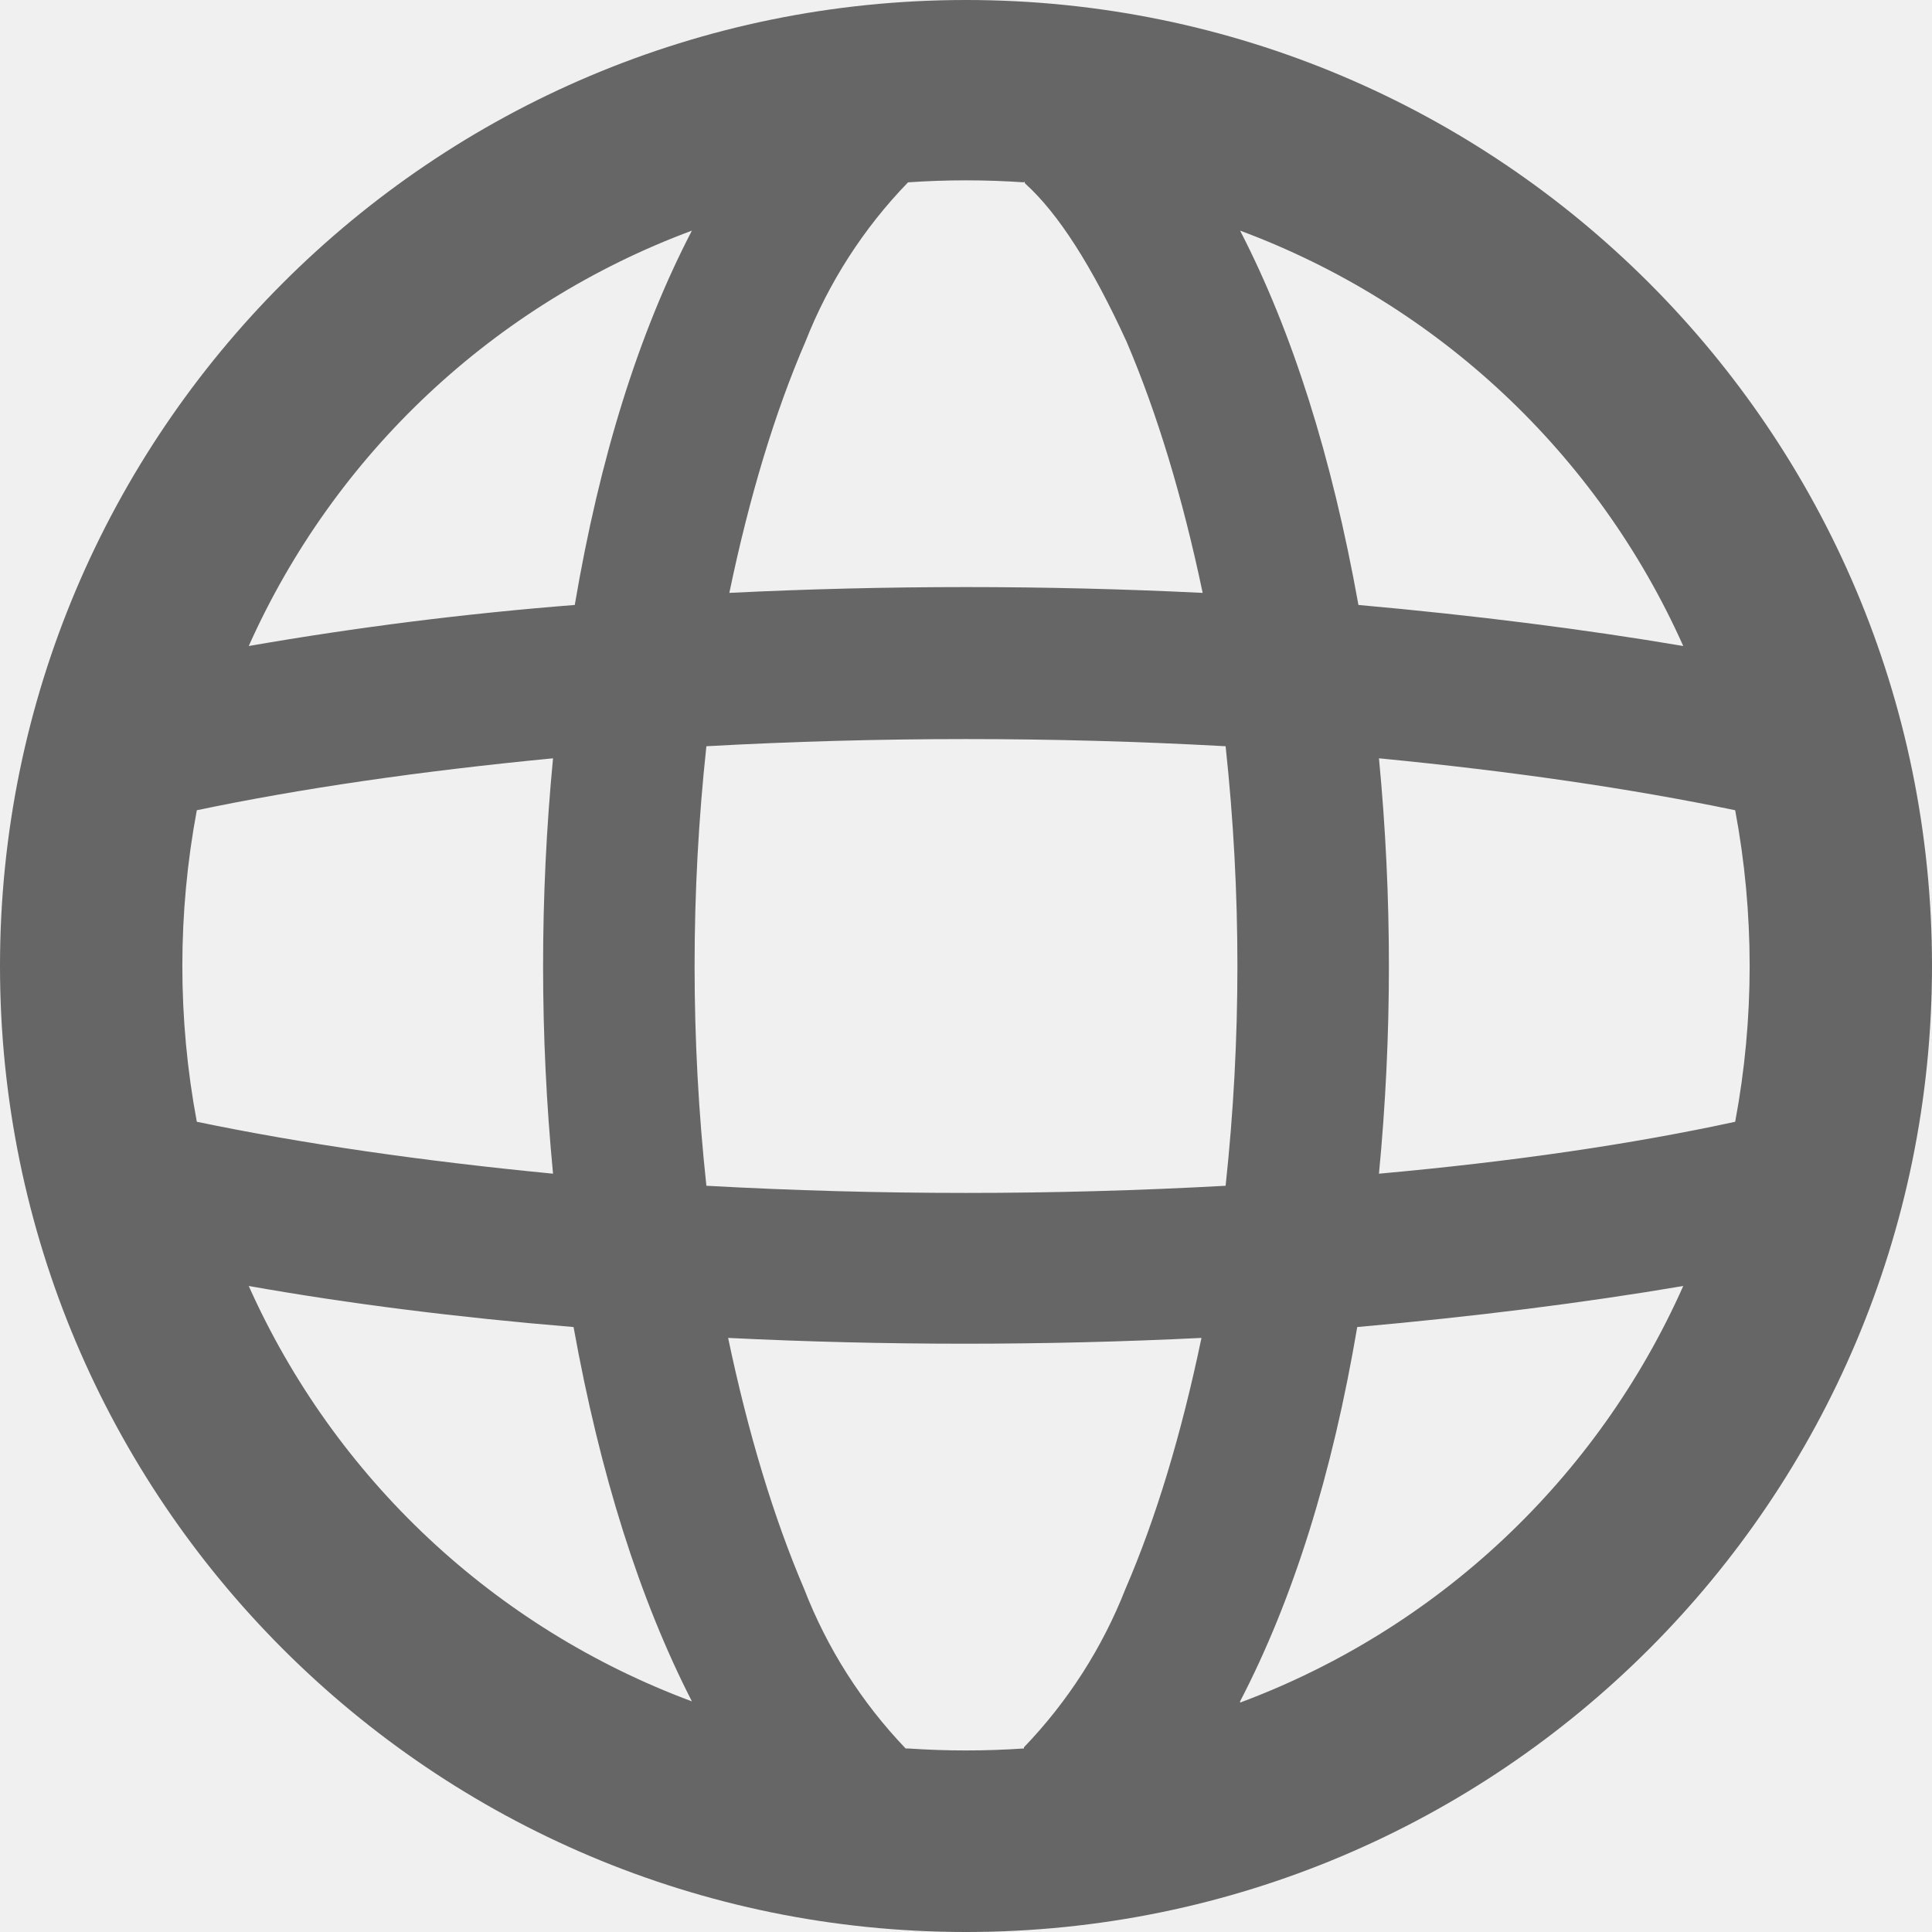
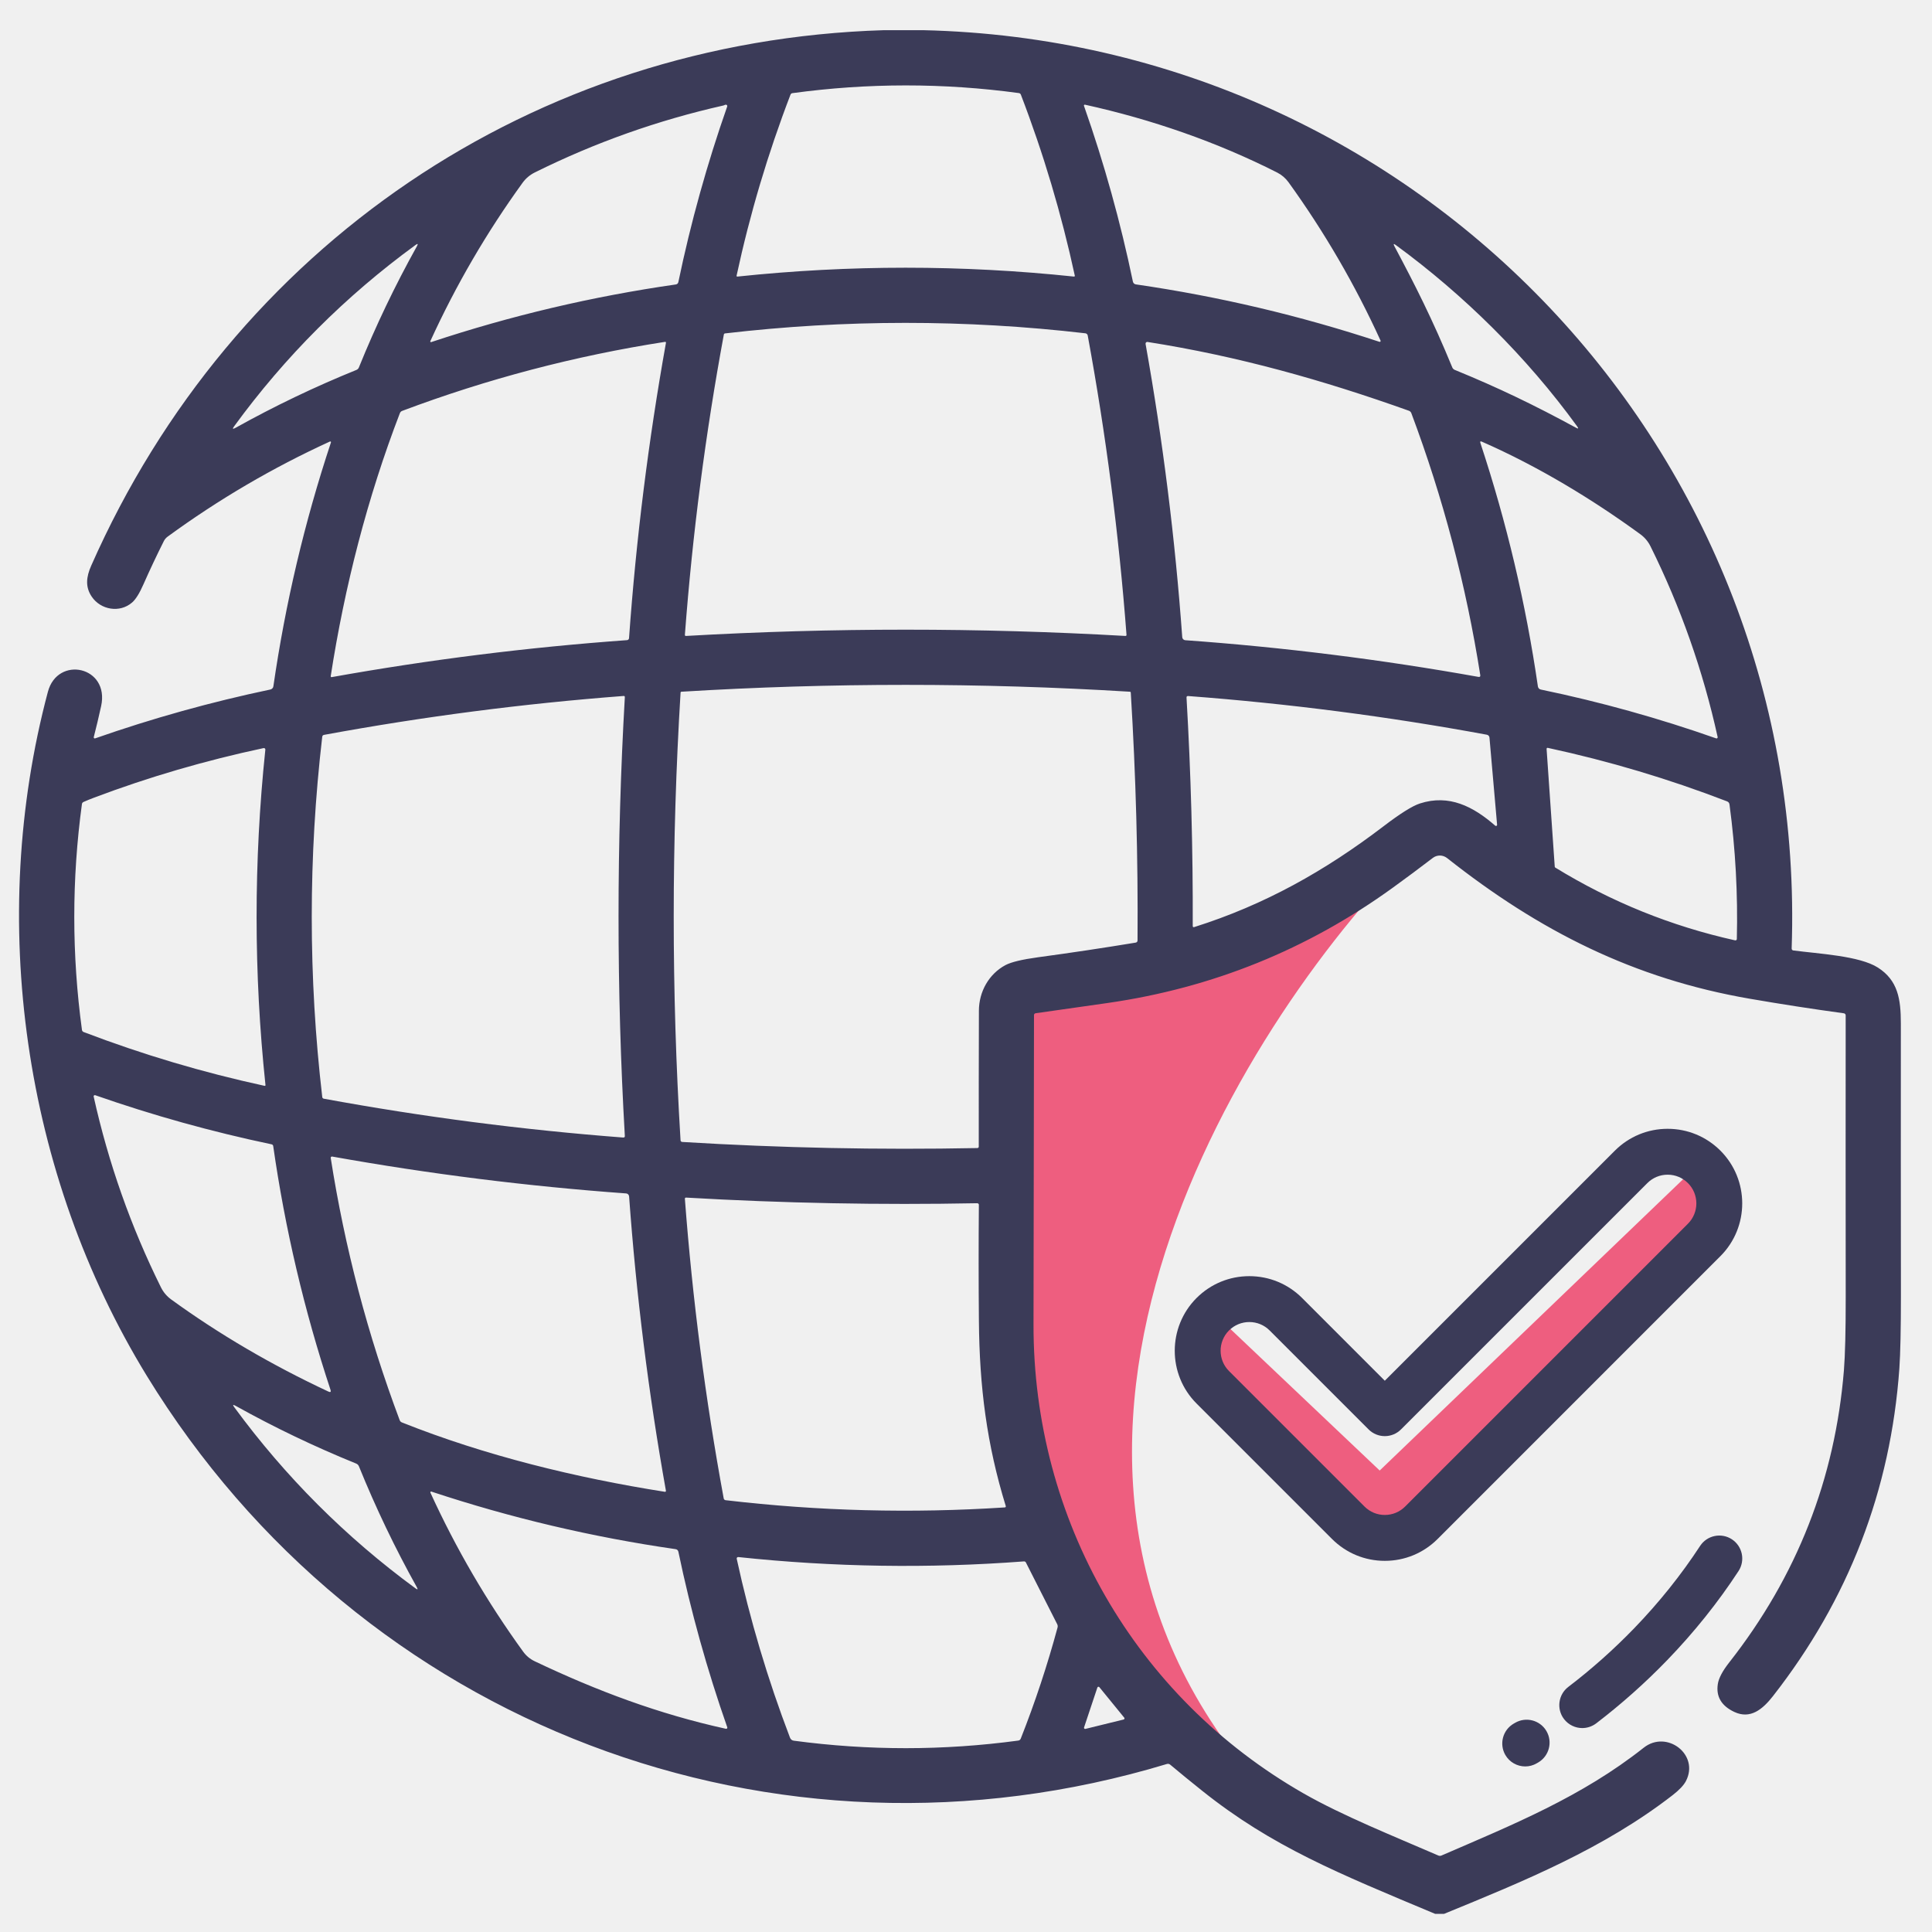
- <svg xmlns="http://www.w3.org/2000/svg" fill="none" viewBox="0 0 16 16">
-   <g clip-path="url(#a)">
-     <path fill-rule="evenodd" clip-rule="evenodd" d="M10.27 14.1a6.5 6.5 0 0 0 3.67-3.45q-1.24.21-2.7.34-.31 1.83-.97 3.1M8 16A8 8 0 1 0 8 0a8 8 0 0 0 0 16m.48-1.52a7 7 0 0 1-.96 0H7.5a4 4 0 0 1-.84-1.32q-.38-.89-.63-2.08a40 40 0 0 0 3.92 0q-.25 1.2-.63 2.08a4 4 0 0 1-.84 1.31zm2.94-4.76q1.66-.15 2.95-.43a7 7 0 0 0 0-2.58q-1.3-.27-2.95-.43a18 18 0 0 1 0 3.44m-1.27-3.54a17 17 0 0 1 0 3.64 39 39 0 0 1-4.3 0 17 17 0 0 1 0-3.64 39 39 0 0 1 4.3 0m1.1-1.17q1.45.13 2.69.34a6.5 6.5 0 0 0-3.67-3.44q.65 1.26.98 3.1M8.48 1.5l.01.02q.41.37.84 1.31.38.89.63 2.08a40 40 0 0 0-3.92 0q.25-1.2.63-2.08a4 4 0 0 1 .85-1.32 7 7 0 0 1 .96 0m-2.75.4a6.5 6.5 0 0 0-3.67 3.44 29 29 0 0 1 2.7-.34q.31-1.83.97-3.1M4.58 6.28q-1.66.16-2.95.43a7 7 0 0 0 0 2.58q1.3.27 2.95.43a18 18 0 0 1 0-3.44m.17 4.71q-1.45-.12-2.69-.34a6.5 6.5 0 0 0 3.67 3.44q-.65-1.27-.98-3.1" fill="#666" />
+ <svg xmlns="http://www.w3.org/2000/svg" width="56" height="56" viewBox="0 0 56 56" fill="none">
+   <g clip-path="url(#clip0_59_676)">
+     <path d="M39.805 44.538C38.2 42.85 34.964 39.45 34.865 39.351L35.236 38.116L39.991 42.624L49.253 33.732L49.994 35.09L42.708 42.624L39.805 44.538Z" fill="#EE5E7F" />
+     <path d="M37.742 37.623C37.333 37.215 36.79 36.99 36.212 36.99C35.635 36.99 35.092 37.215 34.683 37.623C33.84 38.467 33.84 39.839 34.683 40.682L38.61 44.609C39.019 45.017 39.562 45.242 40.139 45.242C40.717 45.242 41.26 45.017 41.669 44.609L49.867 36.41C50.71 35.567 50.71 34.195 49.867 33.352C49.458 32.944 48.915 32.719 48.337 32.719C47.76 32.719 47.217 32.944 46.808 33.352L40.139 40.021L37.742 37.623ZM47.749 34.293C47.906 34.136 48.115 34.049 48.337 34.049C48.56 34.049 48.769 34.136 48.926 34.293C49.251 34.617 49.251 35.145 48.926 35.47L40.728 43.668C40.571 43.825 40.362 43.912 40.139 43.912C39.917 43.912 39.708 43.825 39.551 43.668L35.624 39.741C35.299 39.417 35.299 38.888 35.623 38.564C35.781 38.407 35.99 38.32 36.212 38.32C36.435 38.32 36.644 38.407 36.801 38.564L39.669 41.432C39.794 41.557 39.963 41.627 40.139 41.627C40.316 41.627 40.485 41.557 40.609 41.432L47.749 34.293Z" fill="#3B3B58" />
+     <path d="M43.914 49.938L43.876 49.96C43.558 50.144 43.45 50.551 43.633 50.869C43.757 51.082 43.98 51.201 44.21 51.201C44.323 51.201 44.438 51.172 44.542 51.111L44.586 51.086C44.903 50.9 45.01 50.492 44.824 50.175C44.638 49.859 44.231 49.752 43.914 49.938Z" fill="#3B3B58" />
+     <path d="M50.199 44.617C49.891 44.416 49.479 44.503 49.278 44.81C48.73 45.649 48.087 46.452 47.367 47.197C46.774 47.81 46.133 48.381 45.459 48.895C45.167 49.117 45.111 49.535 45.333 49.827C45.464 49.998 45.663 50.089 45.863 50.089C46.003 50.089 46.145 50.044 46.266 49.953C46.992 49.398 47.684 48.783 48.323 48.122C49.102 47.316 49.798 46.447 50.392 45.538C50.593 45.23 50.506 44.818 50.199 44.617Z" fill="#3B3B58" />
+     <path d="M37.351 52.628C27.761 43.143 35.567 30.233 40.669 24.963L39.653 25.21L36.548 27.186L31.037 28.576L29.431 29.379V33.855V39.66L31.197 45.65L35.544 51.578L37.351 52.628Z" fill="#EE5E7F" />
+     <path d="M25.613 0.875H26.768C41.125 1.208 52.429 13.12 51.932 27.495C51.932 27.508 51.936 27.52 51.945 27.53C51.953 27.541 51.965 27.547 51.978 27.549C52.718 27.647 53.897 27.704 54.432 28.046C55.011 28.416 55.097 28.956 55.097 29.664C55.095 32.286 55.096 34.909 55.099 37.533C55.099 38.518 55.084 39.229 55.054 39.664C54.802 43.195 53.581 46.361 51.39 49.163C51.09 49.546 50.736 49.841 50.269 49.621C49.895 49.445 49.736 49.175 49.792 48.812C49.818 48.641 49.93 48.431 50.127 48.181C52.085 45.685 53.191 42.864 53.447 39.718C53.482 39.275 53.5 38.565 53.499 37.587C53.496 34.861 53.496 32.143 53.498 29.431C53.498 29.416 53.493 29.402 53.483 29.391C53.474 29.38 53.46 29.373 53.446 29.371C52.538 29.247 51.633 29.107 50.73 28.951C47.352 28.37 44.615 26.982 41.944 24.871C41.885 24.825 41.812 24.799 41.737 24.798C41.662 24.798 41.589 24.822 41.53 24.868C41.156 25.154 40.77 25.442 40.369 25.732C37.896 27.521 35.145 28.634 32.115 29.071C31.414 29.172 30.716 29.271 30.021 29.369C29.988 29.374 29.971 29.393 29.971 29.427C29.967 32.409 29.963 35.396 29.957 38.386C29.945 44.041 32.902 49.194 37.79 51.986C38.914 52.628 40.386 53.218 41.695 53.785C41.708 53.79 41.722 53.793 41.736 53.793C41.751 53.793 41.765 53.79 41.778 53.785C43.854 52.887 45.846 52.081 47.643 50.659C48.311 50.13 49.267 50.857 48.867 51.626C48.804 51.747 48.676 51.882 48.484 52.032C46.481 53.585 44.176 54.524 41.855 55.475H41.6C38.782 54.295 36.874 53.525 34.851 51.911C34.537 51.661 34.227 51.408 33.919 51.15C33.89 51.126 33.858 51.12 33.823 51.13C22.456 54.566 10.453 49.998 4.255 39.879C0.674 34.031 -0.372 26.665 1.388 20.053C1.669 18.992 3.184 19.314 2.931 20.468C2.865 20.77 2.794 21.069 2.718 21.365C2.716 21.37 2.716 21.376 2.718 21.382C2.719 21.387 2.722 21.392 2.727 21.396C2.731 21.4 2.736 21.402 2.742 21.404C2.747 21.405 2.753 21.404 2.758 21.402C4.42 20.82 6.113 20.348 7.836 19.986C7.859 19.981 7.879 19.97 7.895 19.953C7.911 19.937 7.921 19.916 7.924 19.893C8.272 17.487 8.828 15.13 9.593 12.823C9.594 12.819 9.594 12.815 9.593 12.811C9.592 12.807 9.59 12.804 9.587 12.801C9.584 12.798 9.58 12.797 9.576 12.796C9.572 12.795 9.568 12.796 9.564 12.797C7.903 13.557 6.335 14.476 4.86 15.554C4.812 15.589 4.774 15.634 4.748 15.686C4.542 16.096 4.345 16.514 4.156 16.941C4.043 17.198 3.934 17.372 3.831 17.462C3.473 17.775 2.92 17.679 2.66 17.296C2.467 17.012 2.5 16.722 2.643 16.398C6.733 7.135 15.47 1.185 25.613 0.875ZM31.131 8.017C31.134 8.017 31.138 8.017 31.141 8.016C31.144 8.014 31.146 8.013 31.149 8.01C31.151 8.008 31.152 8.004 31.153 8.001C31.154 7.998 31.154 7.994 31.154 7.991C30.767 6.202 30.246 4.452 29.59 2.743C29.586 2.731 29.578 2.721 29.568 2.713C29.558 2.705 29.546 2.7 29.534 2.698C27.345 2.401 25.156 2.402 22.968 2.7C22.956 2.701 22.944 2.706 22.934 2.714C22.925 2.722 22.918 2.732 22.913 2.743C22.257 4.452 21.736 6.202 21.35 7.992C21.349 7.995 21.349 7.999 21.35 8.002C21.351 8.005 21.353 8.008 21.355 8.01C21.357 8.013 21.36 8.014 21.363 8.016C21.366 8.017 21.369 8.017 21.372 8.017C24.625 7.674 27.878 7.674 31.131 8.017ZM20.971 3.057C19.07 3.485 17.246 4.132 15.501 4.999C15.359 5.07 15.241 5.169 15.148 5.297C14.104 6.739 13.213 8.27 12.473 9.889C12.472 9.893 12.471 9.896 12.471 9.9C12.472 9.904 12.474 9.907 12.476 9.91C12.479 9.913 12.482 9.915 12.486 9.916C12.49 9.917 12.494 9.917 12.498 9.916C14.812 9.148 17.176 8.591 19.59 8.245C19.608 8.242 19.624 8.235 19.637 8.223C19.649 8.211 19.658 8.195 19.662 8.178C20.022 6.449 20.494 4.753 21.078 3.088C21.08 3.083 21.081 3.077 21.08 3.072C21.08 3.067 21.079 3.062 21.076 3.057C21.074 3.052 21.071 3.048 21.067 3.044C21.063 3.041 21.058 3.038 21.053 3.037C21.041 3.032 21.027 3.033 21.013 3.04C20.992 3.05 20.978 3.055 20.971 3.057ZM37.023 5.003C35.27 4.114 33.376 3.459 31.447 3.034C31.442 3.034 31.438 3.034 31.434 3.035C31.43 3.037 31.427 3.039 31.424 3.042C31.421 3.046 31.419 3.05 31.418 3.054C31.417 3.058 31.418 3.062 31.419 3.066C32.005 4.734 32.478 6.433 32.838 8.164C32.843 8.184 32.853 8.203 32.868 8.217C32.883 8.231 32.902 8.24 32.923 8.243C35.326 8.592 37.679 9.147 39.984 9.908C39.989 9.91 39.994 9.91 39.999 9.909C40.004 9.907 40.009 9.904 40.012 9.901C40.015 9.897 40.017 9.892 40.018 9.887C40.019 9.882 40.018 9.877 40.016 9.872C39.279 8.256 38.39 6.726 37.348 5.282C37.261 5.163 37.153 5.07 37.023 5.003ZM12.043 7.102C10.017 8.58 8.264 10.332 6.785 12.359C6.732 12.432 6.744 12.446 6.823 12.403C7.958 11.77 9.128 11.21 10.332 10.722C10.347 10.716 10.361 10.707 10.373 10.695C10.385 10.683 10.395 10.669 10.401 10.654C10.89 9.447 11.45 8.275 12.084 7.138C12.124 7.065 12.11 7.053 12.043 7.102ZM42.166 10.721C43.421 11.234 44.473 11.741 45.677 12.396C45.75 12.437 45.762 12.423 45.713 12.356C44.242 10.332 42.429 8.547 40.459 7.103C40.395 7.056 40.381 7.068 40.418 7.138C41.003 8.234 41.524 9.26 42.095 10.65C42.101 10.665 42.111 10.68 42.123 10.692C42.135 10.704 42.15 10.714 42.166 10.721ZM20.981 9.697C20.448 12.577 20.072 15.476 19.852 18.397C19.85 18.423 19.861 18.435 19.886 18.433C24.129 18.191 28.373 18.191 32.617 18.433C32.642 18.435 32.654 18.423 32.652 18.397C32.431 15.486 32.057 12.595 31.528 9.724C31.525 9.708 31.517 9.693 31.504 9.681C31.492 9.67 31.477 9.663 31.461 9.661C27.979 9.257 24.497 9.258 21.015 9.664C20.996 9.667 20.985 9.678 20.981 9.697ZM11.591 11.975C10.65 14.42 9.987 17.008 9.586 19.6C9.586 19.604 9.586 19.607 9.587 19.611C9.589 19.614 9.59 19.617 9.593 19.62C9.596 19.623 9.599 19.625 9.602 19.626C9.606 19.627 9.609 19.627 9.613 19.627C12.448 19.119 15.302 18.762 18.174 18.555C18.189 18.554 18.204 18.548 18.215 18.537C18.226 18.526 18.232 18.512 18.233 18.496C18.438 15.626 18.795 12.775 19.302 9.943C19.308 9.916 19.296 9.905 19.269 9.91C16.663 10.315 14.126 10.982 11.657 11.91C11.642 11.915 11.629 11.924 11.617 11.935C11.606 11.947 11.597 11.96 11.591 11.975ZM40.836 11.905C38.352 11.019 35.895 10.325 33.263 9.912C33.255 9.91 33.247 9.911 33.239 9.913C33.232 9.916 33.225 9.92 33.219 9.926C33.214 9.931 33.209 9.938 33.207 9.946C33.205 9.953 33.204 9.961 33.205 9.969C33.708 12.785 34.062 15.618 34.268 18.471C34.27 18.493 34.28 18.514 34.296 18.53C34.312 18.546 34.333 18.555 34.355 18.557C37.206 18.762 40.039 19.116 42.853 19.62C42.896 19.627 42.913 19.61 42.906 19.567C42.497 16.968 41.831 14.438 40.908 11.975C40.902 11.959 40.892 11.944 40.88 11.932C40.868 11.92 40.853 11.911 40.836 11.905ZM47.543 15.483C46.163 14.477 44.59 13.52 42.955 12.803C42.91 12.783 42.895 12.796 42.911 12.843C43.672 15.146 44.228 17.498 44.577 19.899C44.581 19.92 44.59 19.94 44.605 19.956C44.62 19.972 44.64 19.983 44.662 19.987C46.387 20.345 48.081 20.817 49.743 21.402C49.749 21.404 49.755 21.405 49.761 21.404C49.766 21.403 49.772 21.4 49.776 21.396C49.781 21.392 49.784 21.387 49.786 21.381C49.788 21.376 49.788 21.37 49.787 21.364C49.364 19.445 48.716 17.602 47.841 15.836C47.77 15.693 47.671 15.576 47.543 15.483ZM28.374 29.297C28.375 28.742 28.665 28.229 29.146 27.973C29.314 27.885 29.627 27.81 30.087 27.747C31.034 27.619 31.979 27.477 32.92 27.322C32.935 27.319 32.947 27.312 32.957 27.302C32.966 27.291 32.971 27.277 32.972 27.263C32.989 24.864 32.923 22.468 32.776 20.073C32.775 20.067 32.773 20.061 32.768 20.057C32.764 20.053 32.758 20.05 32.752 20.05C28.418 19.785 24.085 19.785 19.751 20.05C19.745 20.05 19.739 20.053 19.735 20.057C19.73 20.061 19.727 20.067 19.727 20.073C19.462 24.4 19.462 28.727 19.726 33.053C19.726 33.065 19.732 33.077 19.74 33.085C19.749 33.094 19.761 33.099 19.773 33.1C22.623 33.274 25.476 33.333 28.331 33.277C28.341 33.276 28.351 33.272 28.359 33.265C28.366 33.257 28.37 33.248 28.37 33.237C28.369 31.928 28.37 30.615 28.374 29.297ZM18.074 20.173C15.161 20.395 12.267 20.771 9.395 21.3C9.362 21.305 9.344 21.325 9.34 21.357C8.935 24.839 8.935 28.32 9.341 31.801C9.343 31.812 9.348 31.822 9.355 31.83C9.363 31.838 9.373 31.844 9.384 31.846C12.257 32.374 15.15 32.75 18.063 32.972C18.097 32.974 18.113 32.959 18.111 32.925C17.868 28.686 17.868 24.448 18.111 20.21C18.113 20.183 18.1 20.171 18.074 20.173ZM41.157 23.289C42.001 23.015 42.703 23.375 43.34 23.933C43.345 23.937 43.351 23.94 43.358 23.941C43.364 23.942 43.371 23.941 43.377 23.938C43.383 23.934 43.387 23.93 43.39 23.924C43.393 23.918 43.395 23.912 43.394 23.905L43.173 21.38C43.171 21.359 43.163 21.34 43.149 21.325C43.135 21.309 43.116 21.299 43.096 21.296C40.23 20.767 37.345 20.394 34.439 20.175C34.406 20.173 34.39 20.188 34.392 20.221C34.52 22.424 34.58 24.63 34.572 26.838C34.572 26.87 34.588 26.881 34.618 26.871C36.653 26.229 38.41 25.241 40.101 23.951C40.586 23.581 40.938 23.36 41.157 23.289ZM2.728 23.12C2.618 23.161 2.515 23.203 2.419 23.246C2.408 23.251 2.398 23.259 2.39 23.269C2.382 23.279 2.377 23.291 2.375 23.304C2.079 25.488 2.079 27.671 2.376 29.855C2.378 29.867 2.383 29.88 2.391 29.89C2.399 29.9 2.41 29.908 2.422 29.913C4.131 30.566 5.881 31.086 7.67 31.474C7.673 31.475 7.677 31.475 7.68 31.474C7.683 31.473 7.686 31.472 7.688 31.47C7.691 31.467 7.692 31.465 7.694 31.462C7.695 31.459 7.695 31.455 7.695 31.452C7.353 28.212 7.352 24.971 7.691 21.73C7.692 21.723 7.691 21.716 7.689 21.71C7.686 21.704 7.682 21.698 7.677 21.694C7.672 21.689 7.667 21.686 7.66 21.684C7.654 21.683 7.647 21.682 7.64 21.684C5.95 22.044 4.312 22.522 2.728 23.12ZM50.295 27.257C50.301 27.258 50.307 27.258 50.313 27.256C50.319 27.255 50.324 27.253 50.328 27.249C50.333 27.245 50.337 27.241 50.339 27.236C50.342 27.231 50.343 27.225 50.343 27.219C50.375 25.914 50.304 24.615 50.131 23.322C50.126 23.275 50.101 23.243 50.057 23.227C48.367 22.576 46.638 22.06 44.868 21.678C44.841 21.673 44.828 21.684 44.829 21.712L45.065 25.121C45.065 25.126 45.067 25.132 45.07 25.137C45.073 25.142 45.077 25.145 45.082 25.148C46.702 26.142 48.44 26.845 50.295 27.257ZM9.518 40.335C9.579 40.364 9.6 40.346 9.579 40.282C8.817 37.976 8.263 35.622 7.919 33.218C7.917 33.206 7.912 33.195 7.904 33.186C7.895 33.178 7.885 33.171 7.873 33.169C6.137 32.805 4.433 32.33 2.759 31.745C2.754 31.743 2.747 31.743 2.741 31.744C2.735 31.745 2.73 31.748 2.725 31.752C2.721 31.756 2.717 31.761 2.715 31.767C2.714 31.773 2.713 31.779 2.715 31.785C3.143 33.712 3.793 35.555 4.665 37.314C4.735 37.455 4.834 37.572 4.961 37.665C6.351 38.674 7.87 39.564 9.518 40.335ZM11.65 41.23C14.065 42.193 16.712 42.838 19.273 43.241C19.277 43.242 19.281 43.241 19.285 43.24C19.289 43.239 19.293 43.236 19.295 43.233C19.298 43.23 19.3 43.227 19.302 43.223C19.303 43.219 19.303 43.214 19.302 43.21C18.798 40.386 18.442 37.542 18.235 34.68C18.233 34.657 18.224 34.635 18.208 34.619C18.192 34.603 18.17 34.593 18.148 34.592C15.288 34.385 12.448 34.028 9.627 33.523C9.622 33.522 9.616 33.523 9.611 33.524C9.605 33.526 9.601 33.529 9.597 33.532C9.593 33.536 9.59 33.541 9.588 33.546C9.586 33.551 9.586 33.557 9.586 33.562C9.993 36.164 10.659 38.698 11.585 41.164C11.597 41.196 11.619 41.218 11.65 41.23ZM29.153 43.655C28.603 41.867 28.39 40.21 28.374 38.279C28.364 37.161 28.364 36.043 28.373 34.923C28.373 34.917 28.372 34.911 28.37 34.905C28.367 34.899 28.364 34.894 28.359 34.89C28.355 34.885 28.349 34.882 28.344 34.88C28.338 34.877 28.332 34.876 28.325 34.876C25.511 34.93 22.698 34.876 19.888 34.713C19.862 34.712 19.85 34.724 19.852 34.752C20.072 37.665 20.447 40.558 20.977 43.432C20.979 43.446 20.986 43.458 20.996 43.467C21.006 43.477 21.019 43.483 21.032 43.484C23.724 43.8 26.422 43.87 29.126 43.693C29.131 43.693 29.135 43.692 29.139 43.69C29.143 43.687 29.146 43.684 29.149 43.681C29.151 43.677 29.153 43.673 29.154 43.668C29.154 43.664 29.154 43.659 29.153 43.655ZM12.08 46.002C11.449 44.87 10.891 43.704 10.404 42.503C10.397 42.485 10.386 42.468 10.372 42.454C10.358 42.441 10.342 42.429 10.323 42.422C9.123 41.935 7.957 41.377 6.826 40.747C6.751 40.706 6.739 40.719 6.789 40.787C8.271 42.806 10.021 44.556 12.04 46.037C12.106 46.086 12.12 46.074 12.08 46.002ZM15.504 48.155C17.303 49.011 19.095 49.682 21.042 50.11C21.048 50.111 21.054 50.111 21.059 50.109C21.065 50.107 21.07 50.104 21.074 50.099C21.078 50.095 21.081 50.09 21.082 50.084C21.083 50.078 21.082 50.072 21.08 50.066C20.496 48.401 20.023 46.705 19.663 44.977C19.659 44.958 19.649 44.941 19.635 44.927C19.62 44.914 19.602 44.905 19.583 44.903C17.173 44.556 14.813 43.999 12.502 43.234C12.498 43.233 12.494 43.233 12.49 43.234C12.486 43.235 12.482 43.237 12.479 43.24C12.477 43.243 12.475 43.247 12.474 43.251C12.473 43.255 12.474 43.26 12.475 43.264C13.218 44.889 14.115 46.426 15.165 47.875C15.253 47.996 15.366 48.09 15.504 48.155ZM21.354 45.181C21.738 46.948 22.253 48.677 22.898 50.366C22.918 50.418 22.956 50.448 23.01 50.455C25.178 50.745 27.345 50.744 29.512 50.452C29.549 50.447 29.575 50.427 29.588 50.392C30.003 49.341 30.358 48.269 30.653 47.177C30.663 47.143 30.659 47.11 30.644 47.079L29.736 45.289C29.731 45.279 29.723 45.27 29.713 45.265C29.703 45.259 29.691 45.257 29.68 45.258C26.916 45.467 24.155 45.425 21.399 45.132C21.392 45.131 21.386 45.132 21.38 45.135C21.374 45.137 21.368 45.141 21.364 45.145C21.36 45.15 21.356 45.156 21.355 45.162C21.353 45.168 21.353 45.175 21.354 45.181ZM31.866 48.904C31.862 48.899 31.857 48.895 31.852 48.893C31.846 48.891 31.84 48.891 31.834 48.892C31.828 48.893 31.822 48.895 31.818 48.9C31.813 48.904 31.81 48.909 31.808 48.914L31.422 50.07C31.42 50.076 31.42 50.082 31.421 50.088C31.422 50.094 31.425 50.099 31.429 50.103C31.433 50.108 31.438 50.111 31.444 50.113C31.45 50.114 31.456 50.114 31.462 50.113L32.569 49.841C32.574 49.84 32.579 49.837 32.583 49.833C32.588 49.83 32.591 49.825 32.593 49.819C32.594 49.814 32.595 49.808 32.594 49.803C32.593 49.797 32.59 49.792 32.587 49.788L31.866 48.904Z" fill="#3B3B58" />
  </g>
  <defs>
-     <clipPath id="a">
-       <path fill="#fff" d="M0 0h16v16H0z" />
+     <clipPath id="clip0_59_676">
+       <rect width="54.6" height="54.6" fill="white" transform="translate(0.524414 0.874939)" />
    </clipPath>
  </defs>
</svg>
